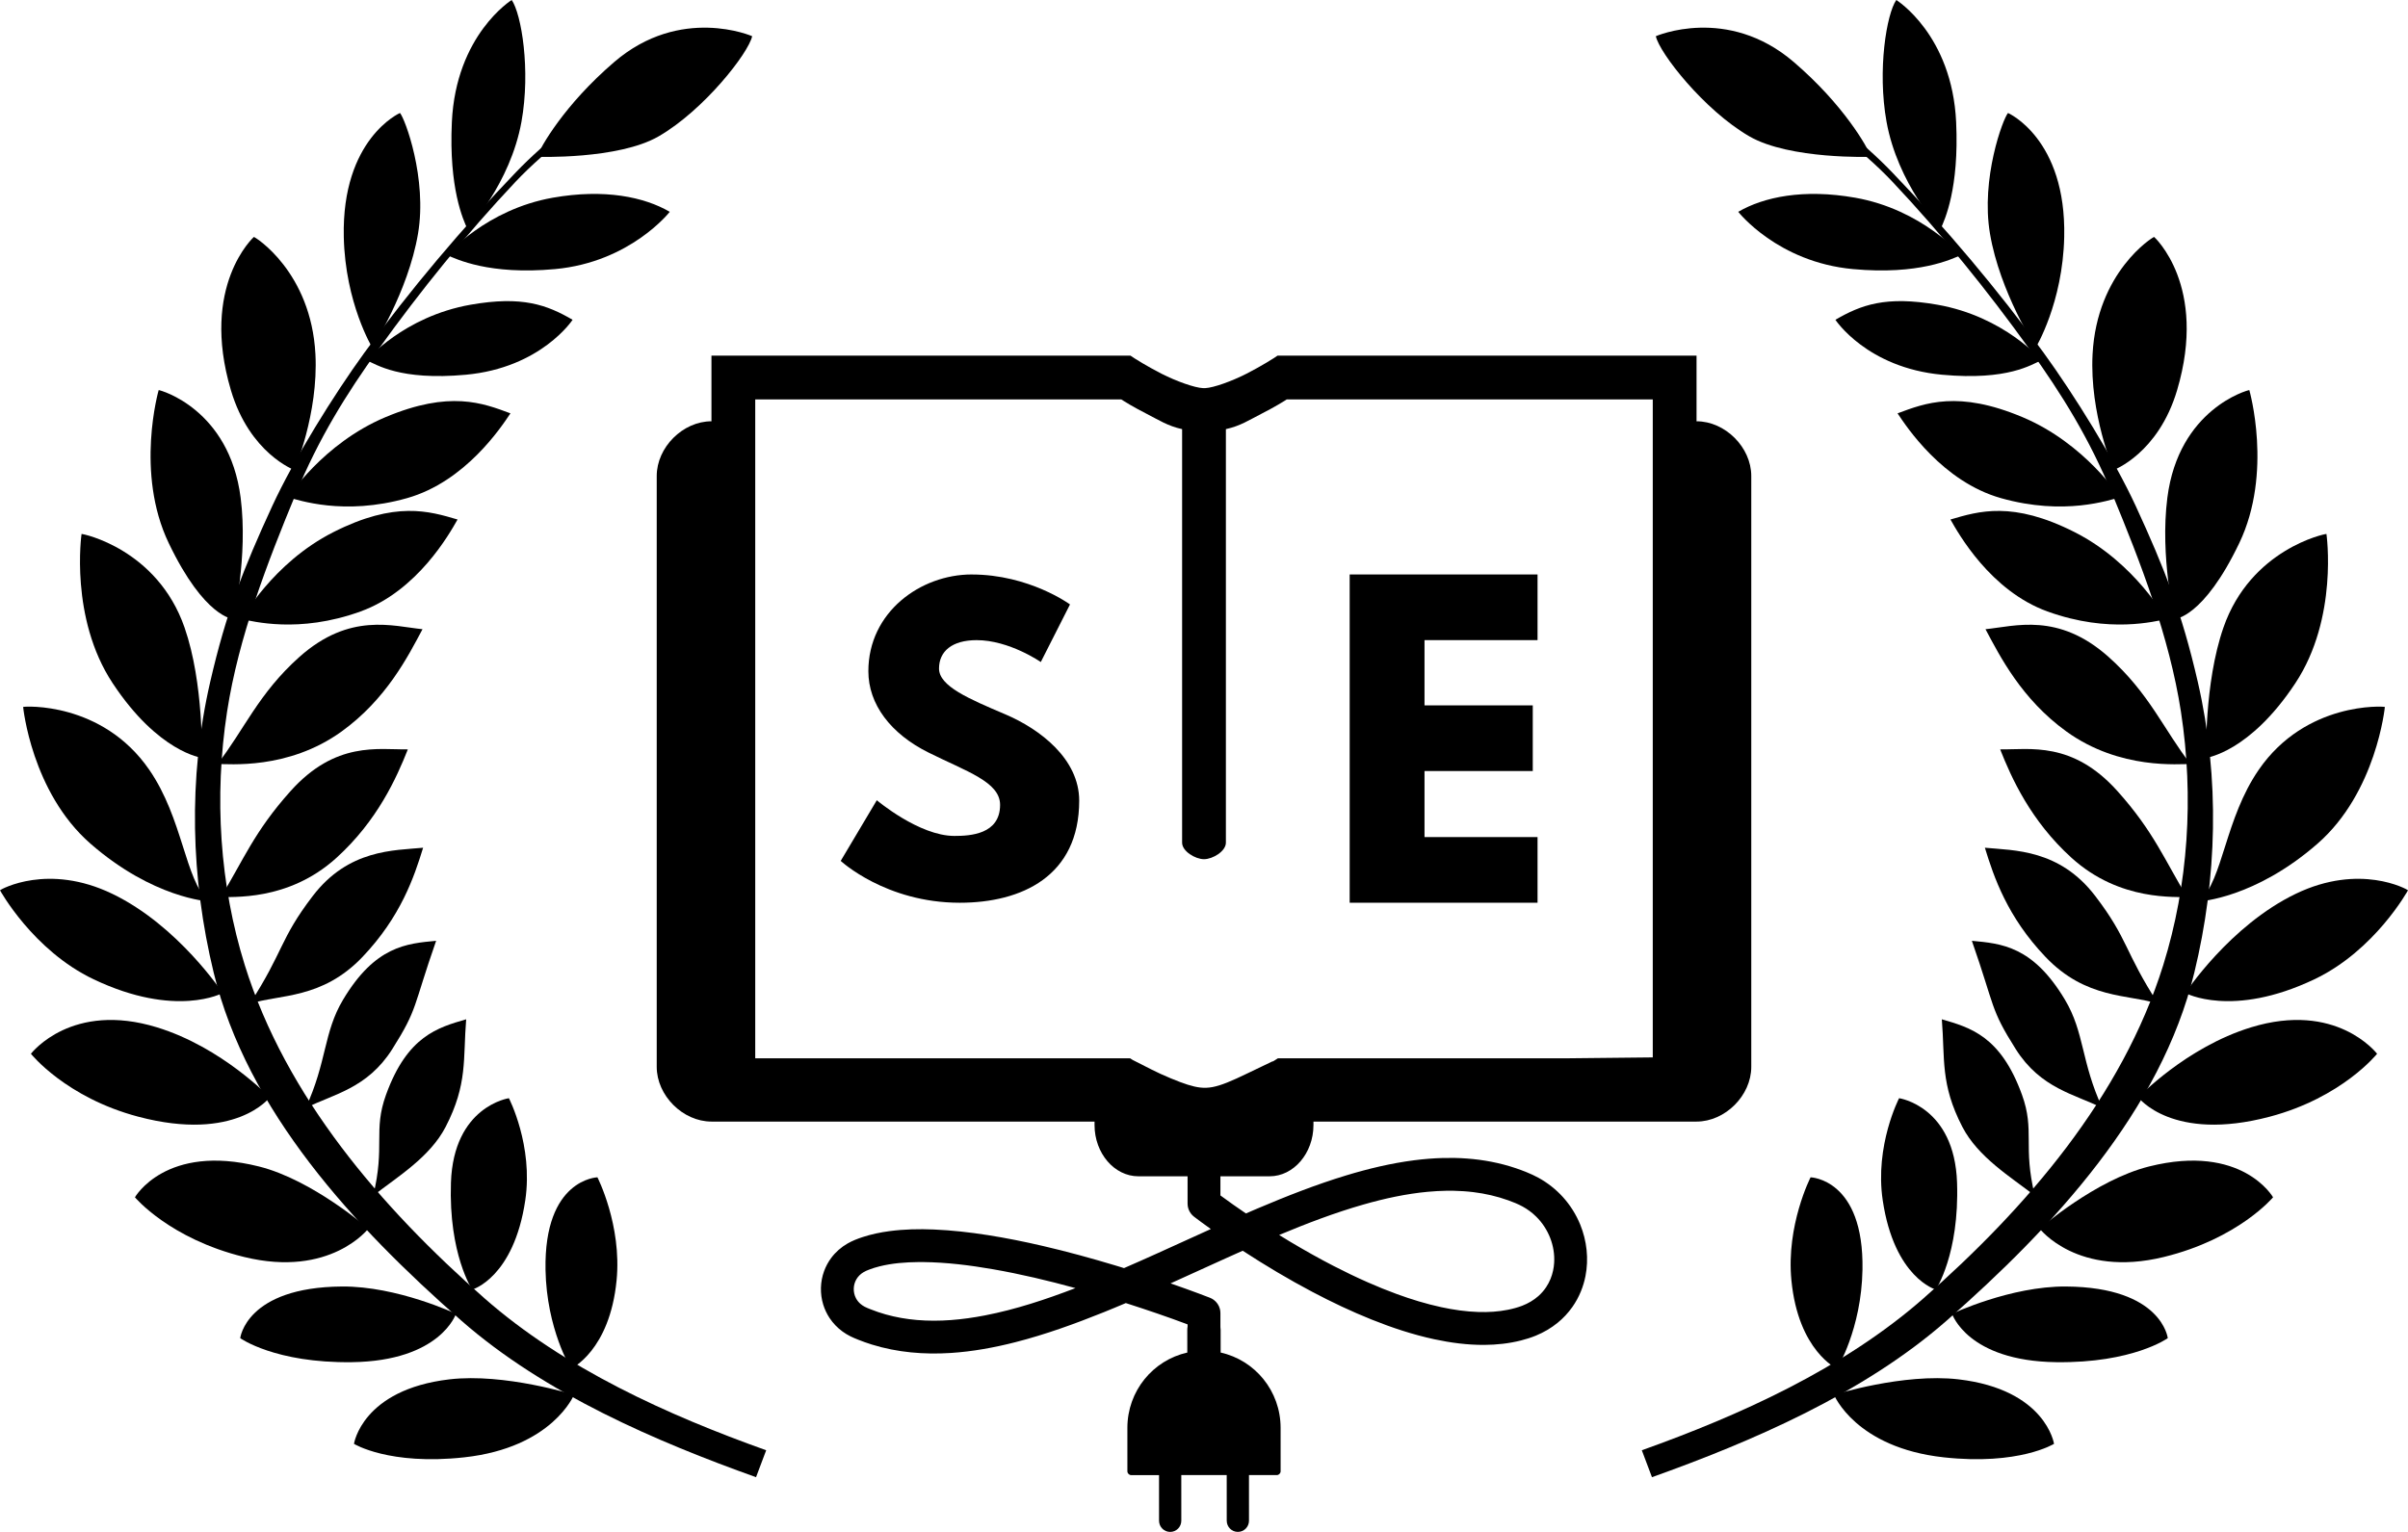
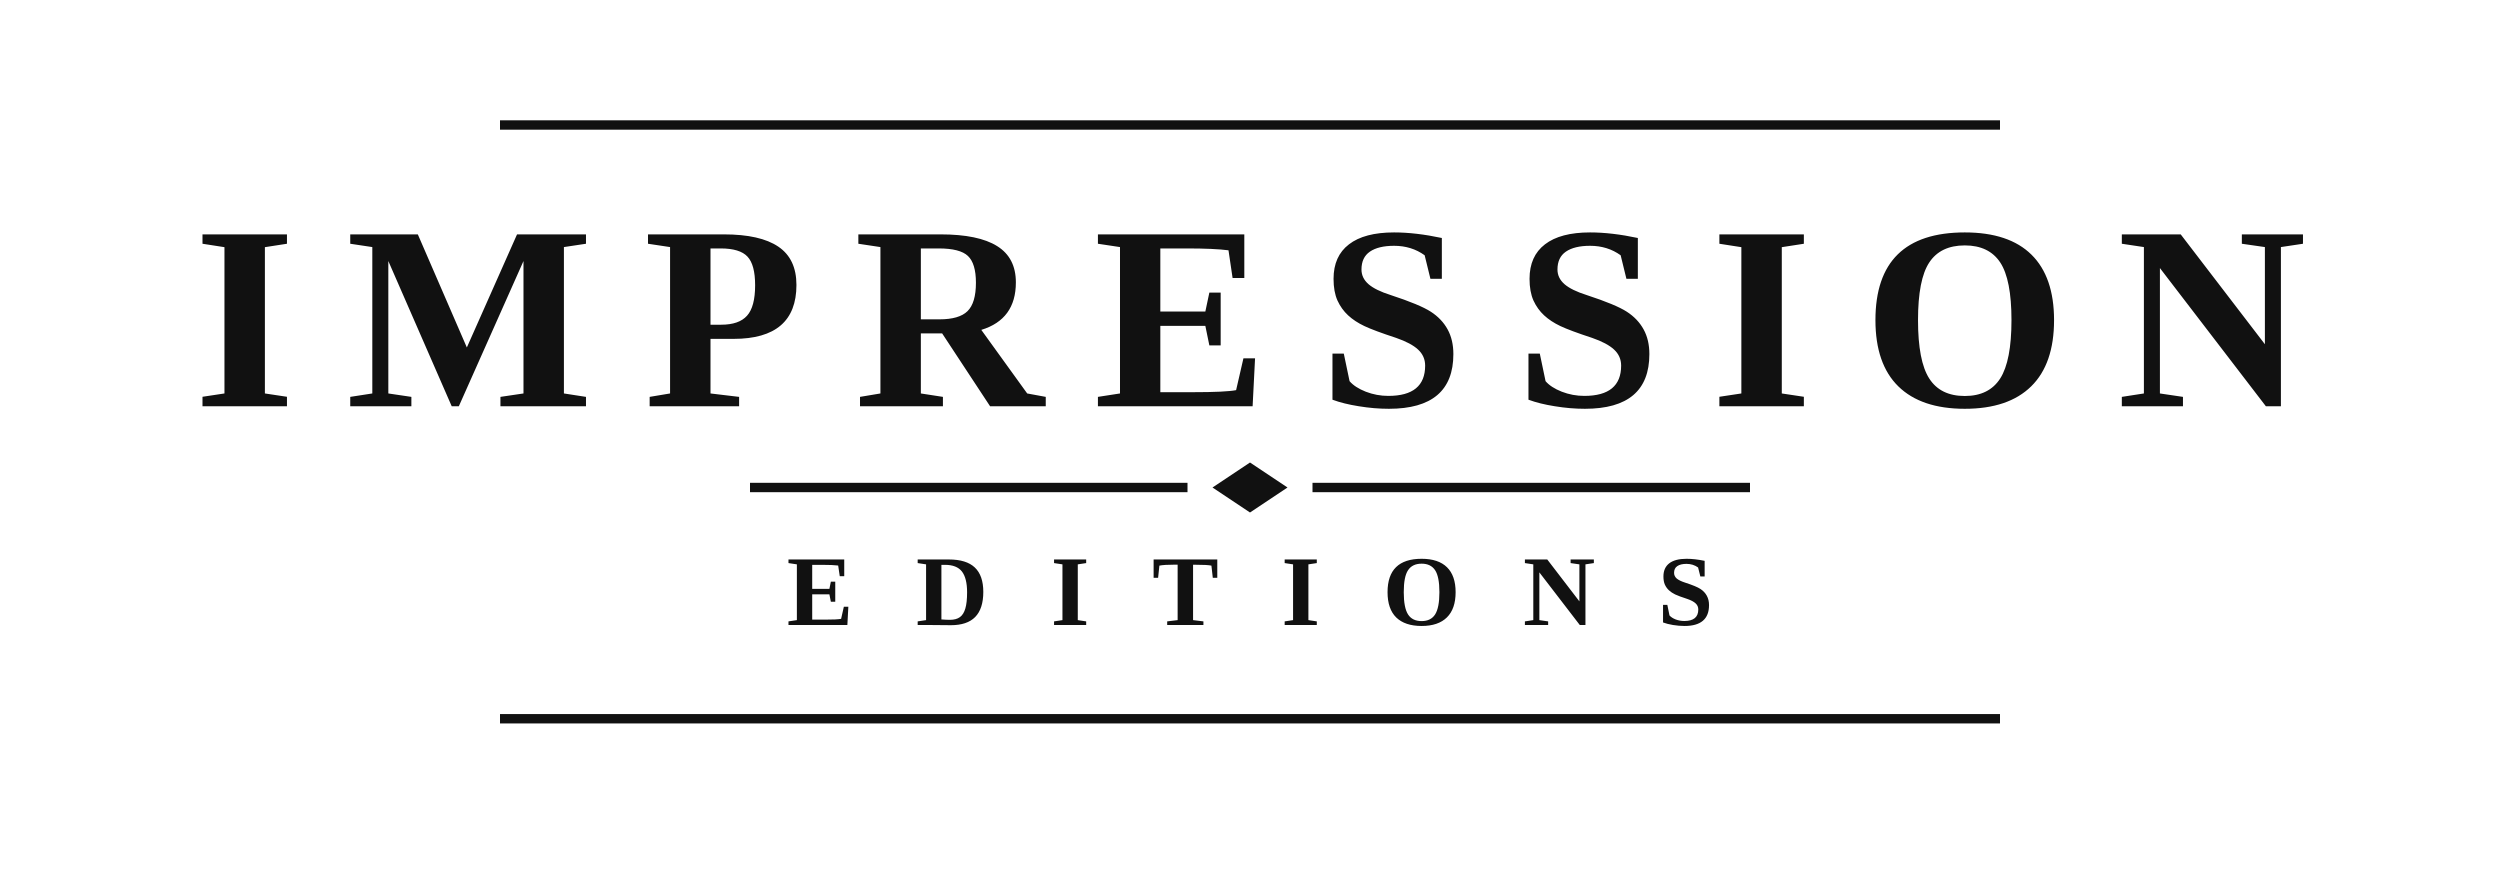
- <svg xmlns="http://www.w3.org/2000/svg" version="1.1" viewBox="0 0 220 140">
-   <g>
-     <path d="m 167.558,127.47 c 0,0 6.342,-2.004 11.375,-1.413 7.99,0.937 8.727,5.894 8.727,5.894 0,0 -3.205,1.989 -10.081,1.233 -8.054,-0.885 -10.021,-5.713 -10.021,-5.713 Z" />
-     <path d="m 178.343,120.068 c 0,0 5.345,-2.533 10.412,-2.496 8.773,0.065 9.298,4.721 9.298,4.721 0,0 -3.175,2.289 -10.201,2.195 -8.102,-0.109 -9.509,-4.42 -9.509,-4.42 Z" />
-     <path d="m 186.347,112.283 c 0,0 5.082,-4.451 9.997,-5.681 8.51,-2.131 11.328,2.817 11.328,2.817 0,0 -3.163,3.792 -9.989,5.458 -7.871,1.921 -11.336,-2.594 -11.336,-2.594 Z" />
-     <path d="m 195.362,100.292 c 0,0 4.346,-4.578 10.295,-6.404 7.764,-2.384 11.413,2.296 11.52,2.413 0,0 -3.181,4.001 -9.819,5.755 -8.903,2.353 -11.996,-1.764 -11.996,-1.764 Z" />
-     <path d="m 199.66,90.749 c 0,0 4.048,-6.159 10.085,-9.066 5.865,-2.825 10.149,-0.419 10.256,-0.324 0,0 -3.013,5.501 -8.555,8.138 -7.53,3.582 -11.786,1.253 -11.786,1.253 Z" />
-     <path d="m 200.957,82.375 c 2.16,-2.031 2.321,-7.55 5.409,-12.03 4.308,-6.249 11.413,-5.796 11.52,-5.737 0,0 -0.761,7.785 -6.148,12.491 -5.725,5.001 -10.781,5.277 -10.781,5.277 Z" />
-     <path d="m 201.564,69.252 c 0,0 -0.21,-6.767 1.576,-11.905 2.491,-7.168 9.292,-8.576 9.41,-8.547 0,0 1.103,7.665 -2.839,13.632 -4.189,6.341 -8.147,6.821 -8.147,6.821 Z" />
-     <path d="m 198.682,56.571 c 0,0 -1.356,-5.681 -0.669,-11.077 1.036,-8.133 7.369,-9.854 7.49,-9.843 0,0 2.171,7.533 -0.918,13.982 -3.282,6.854 -5.903,6.938 -5.903,6.938 Z" />
-     <path d="m 193.104,42.954 c 0,0 -2.206,-5.139 -1.923,-10.571 0.392,-7.539 5.505,-10.724 5.626,-10.728 0,0 4.929,4.441 2.098,14.001 -1.717,5.799 -5.801,7.298 -5.801,7.298 Z" />
-     <path d="m 185.993,31.76 c 0,0 -3.278,-5.045 -4.185,-10.409 -0.851,-5.035 1.193,-10.521 1.649,-11.025 0,0 5.333,2.342 5.134,11.332 -0.134,6.046 -2.599,10.103 -2.599,10.103 Z" />
-     <path d="m 177.281,20.957 c 0,0 -3.908,-4.159 -4.926,-9.845 -0.844,-4.713 0.006,-9.834 0.895,-11.112 0,0 5.098,3.165 5.468,11.169 0.28,6.041 -1.032,8.916 -1.437,9.788 Z" />
-     <path d="m 179.168,23.311 c 0,0 -3.563,-4.168 -9.684,-5.245 -4.719,-0.83 -8.346,-0.064 -10.675,1.292 0,0 3.593,4.6 10.48,5.234 6.026,0.555 8.995,-0.907 9.88,-1.282 Z" />
-     <path d="m 186.515,32.922 c 0,0 -3.392,-3.998 -9.514,-5.075 -4.719,-0.83 -6.985,0.022 -9.314,1.378 0,0 2.87,4.388 9.756,5.022 6.026,0.555 8.186,-0.949 9.071,-1.324 Z" />
-     <path d="m 193.677,45.458 c 0,0 -3.169,-4.927 -8.899,-7.336 -5.872,-2.468 -8.887,-1.289 -11.413,-0.347 0.805,1.207 4.101,6.239 9.445,7.749 5.823,1.646 9.931,0.153 10.867,-0.067 Z" />
-     <path d="m 197.907,56.592 c 0,0 -2.808,-5.141 -8.351,-7.953 -5.68,-2.881 -8.772,-1.921 -11.359,-1.162 0.717,1.262 3.644,6.516 8.866,8.405 5.691,2.058 9.894,0.863 10.844,0.71 Z" />
-     <path d="m 200.131,69.825 c -2.43,-3.113 -3.751,-6.461 -7.49,-9.792 -4.606,-4.104 -8.559,-2.796 -11.242,-2.531 1.321,2.479 3.303,6.399 7.401,9.354 4.908,3.538 10.37,2.942 11.331,2.969 Z" />
-     <path d="m 199.845,82.016 c -2.066,-3.365 -3.047,-5.989 -6.389,-9.717 -4.118,-4.593 -8.022,-3.778 -10.717,-3.814 1.035,2.611 2.779,6.516 6.52,9.91 4.481,4.065 9.635,3.488 10.587,3.622 Z" />
-     <path d="m 197.182,91.738 c -3.109,-4.796 -2.716,-5.881 -5.759,-9.858 -3.268,-4.271 -7.395,-4.153 -10.079,-4.406 0.822,2.685 2.05,6.318 5.534,9.975 3.715,3.9 7.579,3.398 10.304,4.289 Z" />
-     <path d="m 192.076,101.263 c -1.96,-4.243 -1.621,-6.893 -3.418,-9.9 -2.939,-4.919 -5.821,-5.132 -8.504,-5.384 2.141,6.129 1.645,6.157 4.002,9.89 2.293,3.632 5.409,4.121 7.921,5.395 Z" />
-     <path d="m 185.909,109.274 c -1.117,-4.538 0.017,-5.927 -1.175,-9.221 -1.95,-5.388 -4.738,-6.144 -7.325,-6.901 0.297,3.617 -0.152,5.912 1.877,9.832 1.433,2.768 4.398,4.563 6.623,6.29 Z" />
-     <path d="m 173.506,100.364 c 0,0 -2.24,4.322 -1.496,9.33 1.054,7.097 4.849,8.16 4.849,8.16 0,0 2.162,-3.226 1.942,-9.77 -0.235,-6.991 -5.295,-7.72 -5.295,-7.72 Z" />
-     <path d="m 165.418,107.593 c 0,0 -2.242,4.376 -1.751,9.415 0.629,6.459 4.168,8.075 4.168,8.075 0,0 2.23,-3.606 2.325,-9.047 0.145,-8.309 -4.742,-8.443 -4.742,-8.443 Z" />
-     <path d="m 163.631,8.252 c 3.08,2.067 6.484,4.627 9.228,7.483 4.868,5.066 9.696,10.778 13.845,16.492 2.803,3.861 6.44,9.719 8.427,14.028 2.644,5.735 4.21,9.752 5.662,16.053 2.044,8.876 1.763,17.986 -0.314,26.574 -3.055,12.635 -12.832,23.206 -22.603,31.787 -7.643,6.713 -17.92,11.104 -26.949,14.33 L 150,132.538 c 8.948,-3.196 18.43,-7.463 25.756,-13.904 9.423,-8.285 18.125,-18.39 21.882,-30.433 2.286,-7.33 2.817,-15.373 1.617,-23.161 -1.051,-6.823 -3.693,-13.66 -6.268,-19.877 -2.116,-5.111 -4.584,-9.092 -7.593,-13.285 -3.816,-5.317 -8.009,-10.502 -12.467,-15.236 -2.885,-3.065 -6.744,-5.831 -9.844,-7.911 Z" />
-     <path d="m 170.962,14.332 c 0,0 -7.448,0.269 -11.15,-1.879 -4.144,-2.404 -8.21,-7.622 -8.531,-9.145 0,0 6.524,-2.858 12.606,2.363 4.591,3.941 6.717,7.769 7.075,8.661 Z" />
-   </g>
-   <g>
-     <path d="m 52.442,127.47 c 0,0 -6.342,-2.004 -11.375,-1.413 -7.99,0.937 -8.727,5.894 -8.727,5.894 0,0 3.205,1.989 10.081,1.233 8.054,-0.885 10.021,-5.713 10.021,-5.713 Z" />
-     <path d="m 41.657,120.068 c 0,0 -5.345,-2.533 -10.412,-2.496 -8.773,0.065 -9.298,4.721 -9.298,4.721 0,0 3.175,2.289 10.201,2.195 8.102,-0.109 9.509,-4.42 9.509,-4.42 Z" />
-     <path d="m 33.653,112.283 c 0,0 -5.082,-4.451 -9.997,-5.681 -8.51,-2.131 -11.328,2.817 -11.328,2.817 0,0 3.163,3.792 9.989,5.458 7.871,1.921 11.336,-2.594 11.336,-2.594 Z" />
-     <path d="m 24.638,100.292 c 0,0 -4.346,-4.578 -10.295,-6.404 -7.764,-2.384 -11.413,2.296 -11.52,2.413 0,0 3.181,4.001 9.819,5.755 8.903,2.353 11.996,-1.764 11.996,-1.764 Z" />
-     <path d="m 20.34,90.749 c 0,0 -4.048,-6.159 -10.085,-9.066 C 4.391,78.858 0.107,81.264 -3.805093e-6,81.359 c 0,0 3.013,5.501 8.555,8.138 7.53,3.582 11.786,1.253 11.786,1.253 Z" />
-     <path d="M 19.043,82.375 C 16.883,80.344 16.722,74.825 13.634,70.345 9.326,64.096 2.221,64.549 2.114,64.607 c 0,0 0.761,7.785 6.148,12.491 5.725,5.001 10.781,5.277 10.781,5.277 Z" />
-     <path d="m 18.436,69.252 c 0,0 0.21,-6.767 -1.576,-11.905 -2.491,-7.168 -9.292,-8.576 -9.41,-8.547 0,0 -1.103,7.665 2.839,13.632 4.189,6.341 8.147,6.821 8.147,6.821 Z" />
-     <path d="m 21.318,56.571 c 0,0 1.356,-5.681 0.669,-11.077 -1.036,-8.133 -7.369,-9.854 -7.49,-9.843 0,0 -2.171,7.533 0.918,13.982 3.282,6.854 5.903,6.938 5.903,6.938 Z" />
-     <path d="m 26.896,42.954 c 0,0 2.206,-5.139 1.923,-10.571 -0.392,-7.539 -5.505,-10.724 -5.626,-10.728 0,0 -4.929,4.441 -2.098,14.001 1.717,5.799 5.801,7.298 5.801,7.298 Z" />
-     <path d="m 34.007,31.76 c 0,0 3.278,-5.045 4.185,-10.409 0.851,-5.035 -1.193,-10.521 -1.649,-11.025 0,0 -5.333,2.342 -5.134,11.332 0.134,6.046 2.599,10.103 2.599,10.103 Z" />
-     <path d="m 42.719,20.957 c 0,0 3.908,-4.159 4.926,-9.845 C 48.489,6.399 47.64,1.278 46.75,-5.05259e-6 c 0,0 -5.098,3.165 -5.468,11.169 -0.28,6.041 1.032,8.916 1.437,9.788 Z" />
-     <path d="m 40.832,23.311 c 0,0 3.563,-4.168 9.684,-5.245 4.719,-0.83 8.346,-0.064 10.675,1.292 0,0 -3.593,4.6 -10.48,5.234 -6.026,0.555 -8.995,-0.907 -9.88,-1.282 Z" />
-     <path d="m 33.485,32.922 c 0,0 3.392,-3.998 9.514,-5.075 4.719,-0.83 6.985,0.022 9.314,1.378 0,0 -2.87,4.388 -9.756,5.022 -6.026,0.555 -8.186,-0.949 -9.071,-1.324 Z" />
-     <path d="m 26.323,45.458 c 0,0 3.169,-4.927 8.899,-7.336 5.872,-2.468 8.887,-1.289 11.413,-0.347 -0.805,1.207 -4.101,6.239 -9.445,7.749 -5.823,1.646 -9.931,0.153 -10.867,-0.067 Z" />
-     <path d="m 22.093,56.592 c 0,0 2.808,-5.141 8.351,-7.953 5.68,-2.881 8.772,-1.921 11.359,-1.162 -0.717,1.262 -3.644,6.516 -8.866,8.405 -5.691,2.058 -9.894,0.863 -10.844,0.71 Z" />
-     <path d="m 19.869,69.825 c 2.43,-3.113 3.751,-6.461 7.49,-9.792 4.606,-4.104 8.559,-2.796 11.242,-2.531 -1.321,2.479 -3.303,6.399 -7.401,9.354 -4.908,3.538 -10.37,2.942 -11.331,2.969 Z" />
-     <path d="m 20.155,82.016 c 2.066,-3.365 3.047,-5.989 6.389,-9.717 4.118,-4.593 8.022,-3.778 10.717,-3.814 -1.035,2.611 -2.779,6.516 -6.52,9.91 -4.481,4.065 -9.635,3.488 -10.587,3.622 Z" />
-     <path d="m 22.818,91.738 c 3.109,-4.796 2.716,-5.881 5.759,-9.858 3.268,-4.271 7.395,-4.153 10.079,-4.406 -0.822,2.685 -2.05,6.318 -5.534,9.975 -3.715,3.9 -7.579,3.398 -10.304,4.289 Z" />
-     <path d="m 27.924,101.263 c 1.96,-4.243 1.621,-6.893 3.418,-9.9 2.939,-4.919 5.821,-5.132 8.504,-5.384 -2.141,6.129 -1.645,6.157 -4.002,9.89 -2.293,3.632 -5.409,4.121 -7.921,5.395 Z" />
-     <path d="m 34.091,109.274 c 1.117,-4.538 -0.017,-5.927 1.175,-9.221 1.95,-5.388 4.738,-6.144 7.325,-6.901 -0.297,3.617 0.152,5.912 -1.877,9.832 -1.433,2.768 -4.398,4.563 -6.623,6.29 Z" />
-     <path d="m 46.494,100.364 c 0,0 2.24,4.322 1.496,9.33 -1.054,7.097 -4.849,8.16 -4.849,8.16 0,0 -2.162,-3.226 -1.942,-9.77 0.235,-6.991 5.295,-7.72 5.295,-7.72 Z" />
-     <path d="m 54.582,107.593 c 0,0 2.242,4.376 1.751,9.415 -0.629,6.459 -4.168,8.075 -4.168,8.075 0,0 -2.23,-3.606 -2.325,-9.047 -0.145,-8.309 4.742,-8.443 4.742,-8.443 Z" />
-     <path d="m 56.369,8.252 c -3.08,2.067 -6.484,4.627 -9.228,7.483 -4.868,5.066 -9.696,10.778 -13.845,16.492 -2.803,3.861 -6.44,9.719 -8.427,14.028 -2.644,5.735 -4.21,9.752 -5.662,16.053 -2.044,8.876 -1.763,17.986 0.314,26.574 3.055,12.635 12.832,23.206 22.603,31.787 7.643,6.713 17.92,11.104 26.949,14.33 l 0.927,-2.462 C 61.052,129.342 51.57,125.075 44.244,118.634 34.822,110.348 26.119,100.244 22.363,88.2 20.077,80.87 19.546,72.827 20.746,65.039 c 1.051,-6.823 3.693,-13.66 6.268,-19.877 2.116,-5.111 4.584,-9.092 7.593,-13.285 3.816,-5.317 8.009,-10.502 12.467,-15.236 2.885,-3.065 6.744,-5.831 9.844,-7.911 Z" />
-     <path d="m 49.038,14.332 c 0,0 7.448,0.269 11.15,-1.879 4.144,-2.404 8.21,-7.622 8.531,-9.145 0,0 -6.524,-2.858 -12.606,2.363 -4.591,3.941 -6.717,7.769 -7.075,8.661 Z" />
-   </g>
-   <path d="M103.281,32.5L103.656,32.75C103.656,32.75 104.735,33.446 106.125,34.156C107.482,34.848 109.157,35.439 109.906,35.469C109.917,35.469 109.958,35.468 109.969,35.469C110.01,35.467 110.052,35.467 110.094,35.469C110.099,35.468 110.119,35.469 110.125,35.469C110.883,35.431 112.528,34.843 113.875,34.156C115.265,33.446 116.344,32.75 116.344,32.75L116.719,32.5L155,32.5L155,38.5C157.618,38.5 160,40.882 160,43.5L160,97.5C160,100.118 157.618,102.5 155,102.5L120,102.5L120,102.822C120,105.388 118.194,107.5 116,107.5L111.5,107.5L111.5,109.25C112.265,109.816 113.045,110.361 113.831,110.896C114.182,110.743 114.534,110.593 114.887,110.442C117.541,109.318 120.226,108.257 122.986,107.42C125.014,106.805 127.085,106.309 129.189,106.037C130.077,105.923 130.971,105.849 131.867,105.827C132.588,105.809 133.309,105.823 134.028,105.877C135.536,105.988 137.032,106.272 138.466,106.753C138.809,106.868 139.148,106.994 139.483,107.131C139.851,107.282 140.212,107.446 140.561,107.638C141.392,108.096 142.148,108.69 142.786,109.393C143.458,110.134 143.998,110.993 144.375,111.92C144.977,113.399 145.161,115.051 144.852,116.621C144.758,117.097 144.619,117.565 144.435,118.015C144.23,118.518 143.968,118.999 143.655,119.444C143.272,119.989 142.812,120.479 142.295,120.899C141.701,121.38 141.035,121.767 140.329,122.058C139.882,122.242 139.419,122.387 138.95,122.506C137.859,122.781 136.732,122.902 135.608,122.909C134.068,122.917 132.531,122.715 131.027,122.39C129.073,121.967 127.166,121.335 125.312,120.592C123.46,119.85 121.655,118.991 119.891,118.06C117.714,116.91 115.599,115.646 113.536,114.303C113.037,114.525 112.539,114.748 112.042,114.972C110.347,115.738 108.656,116.513 106.961,117.279L106.944,117.286C107.412,117.449 107.88,117.615 108.347,117.782C108.741,117.925 109.135,118.069 109.528,118.215C109.846,118.334 110.163,118.454 110.479,118.577L110.547,118.603C110.707,118.679 110.752,118.69 110.895,118.796C111.163,118.996 111.359,119.283 111.447,119.606C111.494,119.777 111.488,119.824 111.5,120L111.5,121.287C111.513,121.367 111.52,121.45 111.52,121.535L111.521,123.608C114.658,124.306 116.998,127.118 116.999,130.491L117,134.462C117,134.642 116.838,134.805 116.66,134.805L114.109,134.805L114.11,138.974C114.11,139.541 113.657,139.998 113.094,139.998L113.093,139.998C112.53,139.999 112.077,139.542 112.077,138.974L112.075,134.806L107.925,134.807L107.927,138.975C107.927,139.543 107.473,140 106.91,140C106.347,140 105.893,139.543 105.893,138.976L105.892,134.808L103.341,134.808C103.163,134.809 103.001,134.645 103.001,134.465L103,130.494C102.999,127.121 105.338,124.309 108.474,123.609L108.473,121.535C108.473,121.435 108.482,121.337 108.5,121.242L108.5,121.034C106.671,120.346 104.82,119.719 102.961,119.12L102.855,119.087C102.525,119.226 102.195,119.365 101.864,119.503C101.526,119.643 101.187,119.782 100.847,119.921C98.212,120.979 95.538,121.952 92.784,122.657C90.847,123.152 88.869,123.516 86.872,123.646C84.442,123.804 81.978,123.602 79.646,122.874C79.225,122.743 78.809,122.595 78.399,122.431C78.16,122.335 77.921,122.237 77.691,122.121C77.439,121.995 77.197,121.848 76.969,121.682C76.51,121.347 76.11,120.932 75.796,120.459C75.542,120.077 75.345,119.659 75.21,119.221C74.906,118.227 74.934,117.141 75.292,116.164C75.45,115.731 75.671,115.322 75.947,114.953C76.347,114.418 76.86,113.971 77.439,113.64C77.875,113.391 78.348,113.208 78.823,113.052C79.613,112.793 80.432,112.623 81.256,112.513C82.602,112.333 83.969,112.305 85.325,112.363C86.97,112.434 88.608,112.618 90.234,112.873C91.926,113.138 93.605,113.478 95.272,113.865C97.506,114.384 99.717,114.991 101.912,115.652L102.203,115.74L102.692,115.891C103.201,115.671 103.707,115.446 104.214,115.222C104.719,114.997 105.223,114.771 105.728,114.544C107.253,113.855 108.775,113.159 110.299,112.468L110.625,112.321C110.329,112.109 110.034,111.895 109.74,111.68C109.54,111.532 109.341,111.384 109.143,111.233L109.086,111.19C109.037,111.147 108.985,111.107 108.939,111.06C108.754,110.875 108.619,110.641 108.551,110.388C108.506,110.219 108.511,110.173 108.5,110L108.5,107.5L104,107.5C101.806,107.5 100,105.388 100,102.822L100,102.5L65,102.5C62.382,102.5 60,100.118 60,97.5L60,43.5C60,40.882 62.382,38.5 65,38.5L65,32.5L103.281,32.5ZM83.942,115.338C82.734,115.351 81.515,115.438 80.34,115.735C80.022,115.815 79.708,115.912 79.402,116.03C79.216,116.102 79.032,116.178 78.862,116.284C78.61,116.44 78.395,116.653 78.244,116.909C77.937,117.431 77.92,118.097 78.198,118.634C78.298,118.829 78.436,119.003 78.6,119.148C78.721,119.255 78.856,119.346 78.999,119.421C79.165,119.508 79.342,119.577 79.516,119.646C79.974,119.83 80.442,119.989 80.918,120.123C81.846,120.384 82.8,120.549 83.76,120.632C85.839,120.811 87.937,120.61 89.981,120.215C92.812,119.668 95.559,118.751 98.247,117.722L98.256,117.719C95.773,117.037 93.264,116.438 90.727,115.996C88.622,115.629 86.492,115.365 84.354,115.339C84.217,115.338 84.079,115.338 83.942,115.338ZM132.153,108.822C131.583,108.833 131.014,108.863 130.445,108.916C128.452,109.102 126.486,109.532 124.563,110.082C121.938,110.834 119.381,111.811 116.864,112.864C117.214,113.081 117.566,113.295 117.919,113.507C119.206,114.273 120.511,115.008 121.842,115.695C122.87,116.225 123.912,116.727 124.97,117.193C125.835,117.575 126.712,117.932 127.6,118.257C128.926,118.742 130.281,119.159 131.662,119.458C132.784,119.701 133.927,119.867 135.076,119.902C135.976,119.93 136.882,119.876 137.766,119.699C138.213,119.609 138.657,119.491 139.082,119.326C139.615,119.118 140.117,118.828 140.546,118.449C140.814,118.212 141.051,117.942 141.25,117.646C141.412,117.406 141.548,117.148 141.658,116.88C141.757,116.637 141.835,116.384 141.89,116.127C141.941,115.895 141.974,115.658 141.989,115.42C142.092,113.859 141.465,112.289 140.356,111.193C139.987,110.828 139.567,110.516 139.113,110.266C138.693,110.034 138.242,109.856 137.791,109.694C136.764,109.325 135.695,109.081 134.612,108.948C134.004,108.873 133.393,108.836 132.78,108.822C132.571,108.82 132.362,108.82 132.153,108.822ZM151,96.635L151,36.5L117.563,36.5C117.258,36.695 116.552,37.148 115.25,37.812C114.123,38.387 113.33,38.924 112,39.218L112,77C112.011,77.792 110.793,78.521 110,78.521C109.207,78.521 107.989,77.792 108,77L108,39.218C106.67,38.924 105.877,38.387 104.75,37.812C103.448,37.148 102.742,36.695 102.438,36.5L69,36.5L69,96.719L103.25,96.719L103.486,96.869L105.219,97.75C106.233,98.268 107.722,98.883 108.5,99.125C110.235,99.665 111.034,99.515 113.969,98.094L116.25,97L116.301,96.999C116.369,96.959 116.406,96.937 116.406,96.937L116.75,96.719L143.047,96.719L151,96.635Z" />
-   <path d="m 88.774,52.5 c -4.667,0 -9.439,3.439 -9.439,8.842 0,3.018 2.035,5.719 5.509,7.439 3.439,1.719 6.526,2.667 6.526,4.772 0,2.702 -2.737,2.842 -4.175,2.842 -3.228,0 -7.088,-3.263 -7.088,-3.263 l -3.298,5.544 c 0,0 4.105,3.825 10.877,3.825 5.649,0 10.912,-2.421 10.912,-9.333 0,-3.789 -3.544,-6.526 -6.772,-7.895 -3.298,-1.404 -6.035,-2.561 -6.035,-4.175 0,-1.579 1.193,-2.596 3.439,-2.596 2.982,0 5.86,2 5.86,2 l 2.667,-5.263 c 0,0 -3.719,-2.737 -8.982,-2.737 Z" />
-   <path d="m 140.473,52.5 -17.164,0 0,30 17.164,0 0,-6 -10.327,0 0,-6.036 9.891,0 0,-6 -9.891,0 0,-5.964 10.327,0 0,-6 Z" />
+ <svg xmlns="http://www.w3.org/2000/svg" viewBox="0 0 400 140" width="400" height="140">
+   <style type="text/css">
+ 		.serif{font-family:Georgia,'Times New Roman',serif;fill:#111}
+ 		.rule{stroke:#111;stroke-width:1.5}
+ 	</style>
+   <line x1="80" y1="20" x2="320" y2="20" class="rule" />
+   <text x="200" y="65" text-anchor="middle" class="serif" font-size="42" font-weight="bold" letter-spacing="8">IMPRESSION</text>
+   <line x1="120" y1="78" x2="190" y2="78" class="rule" />
+   <polygon points="200,74 206,78 200,82 194,78" fill="#111" />
+   <line x1="210" y1="78" x2="280" y2="78" class="rule" />
+   <text x="200" y="100" text-anchor="middle" class="serif" font-size="16" font-weight="bold" letter-spacing="10">EDITIONS</text>
+   <line x1="80" y1="115" x2="320" y2="115" class="rule" />
</svg>
